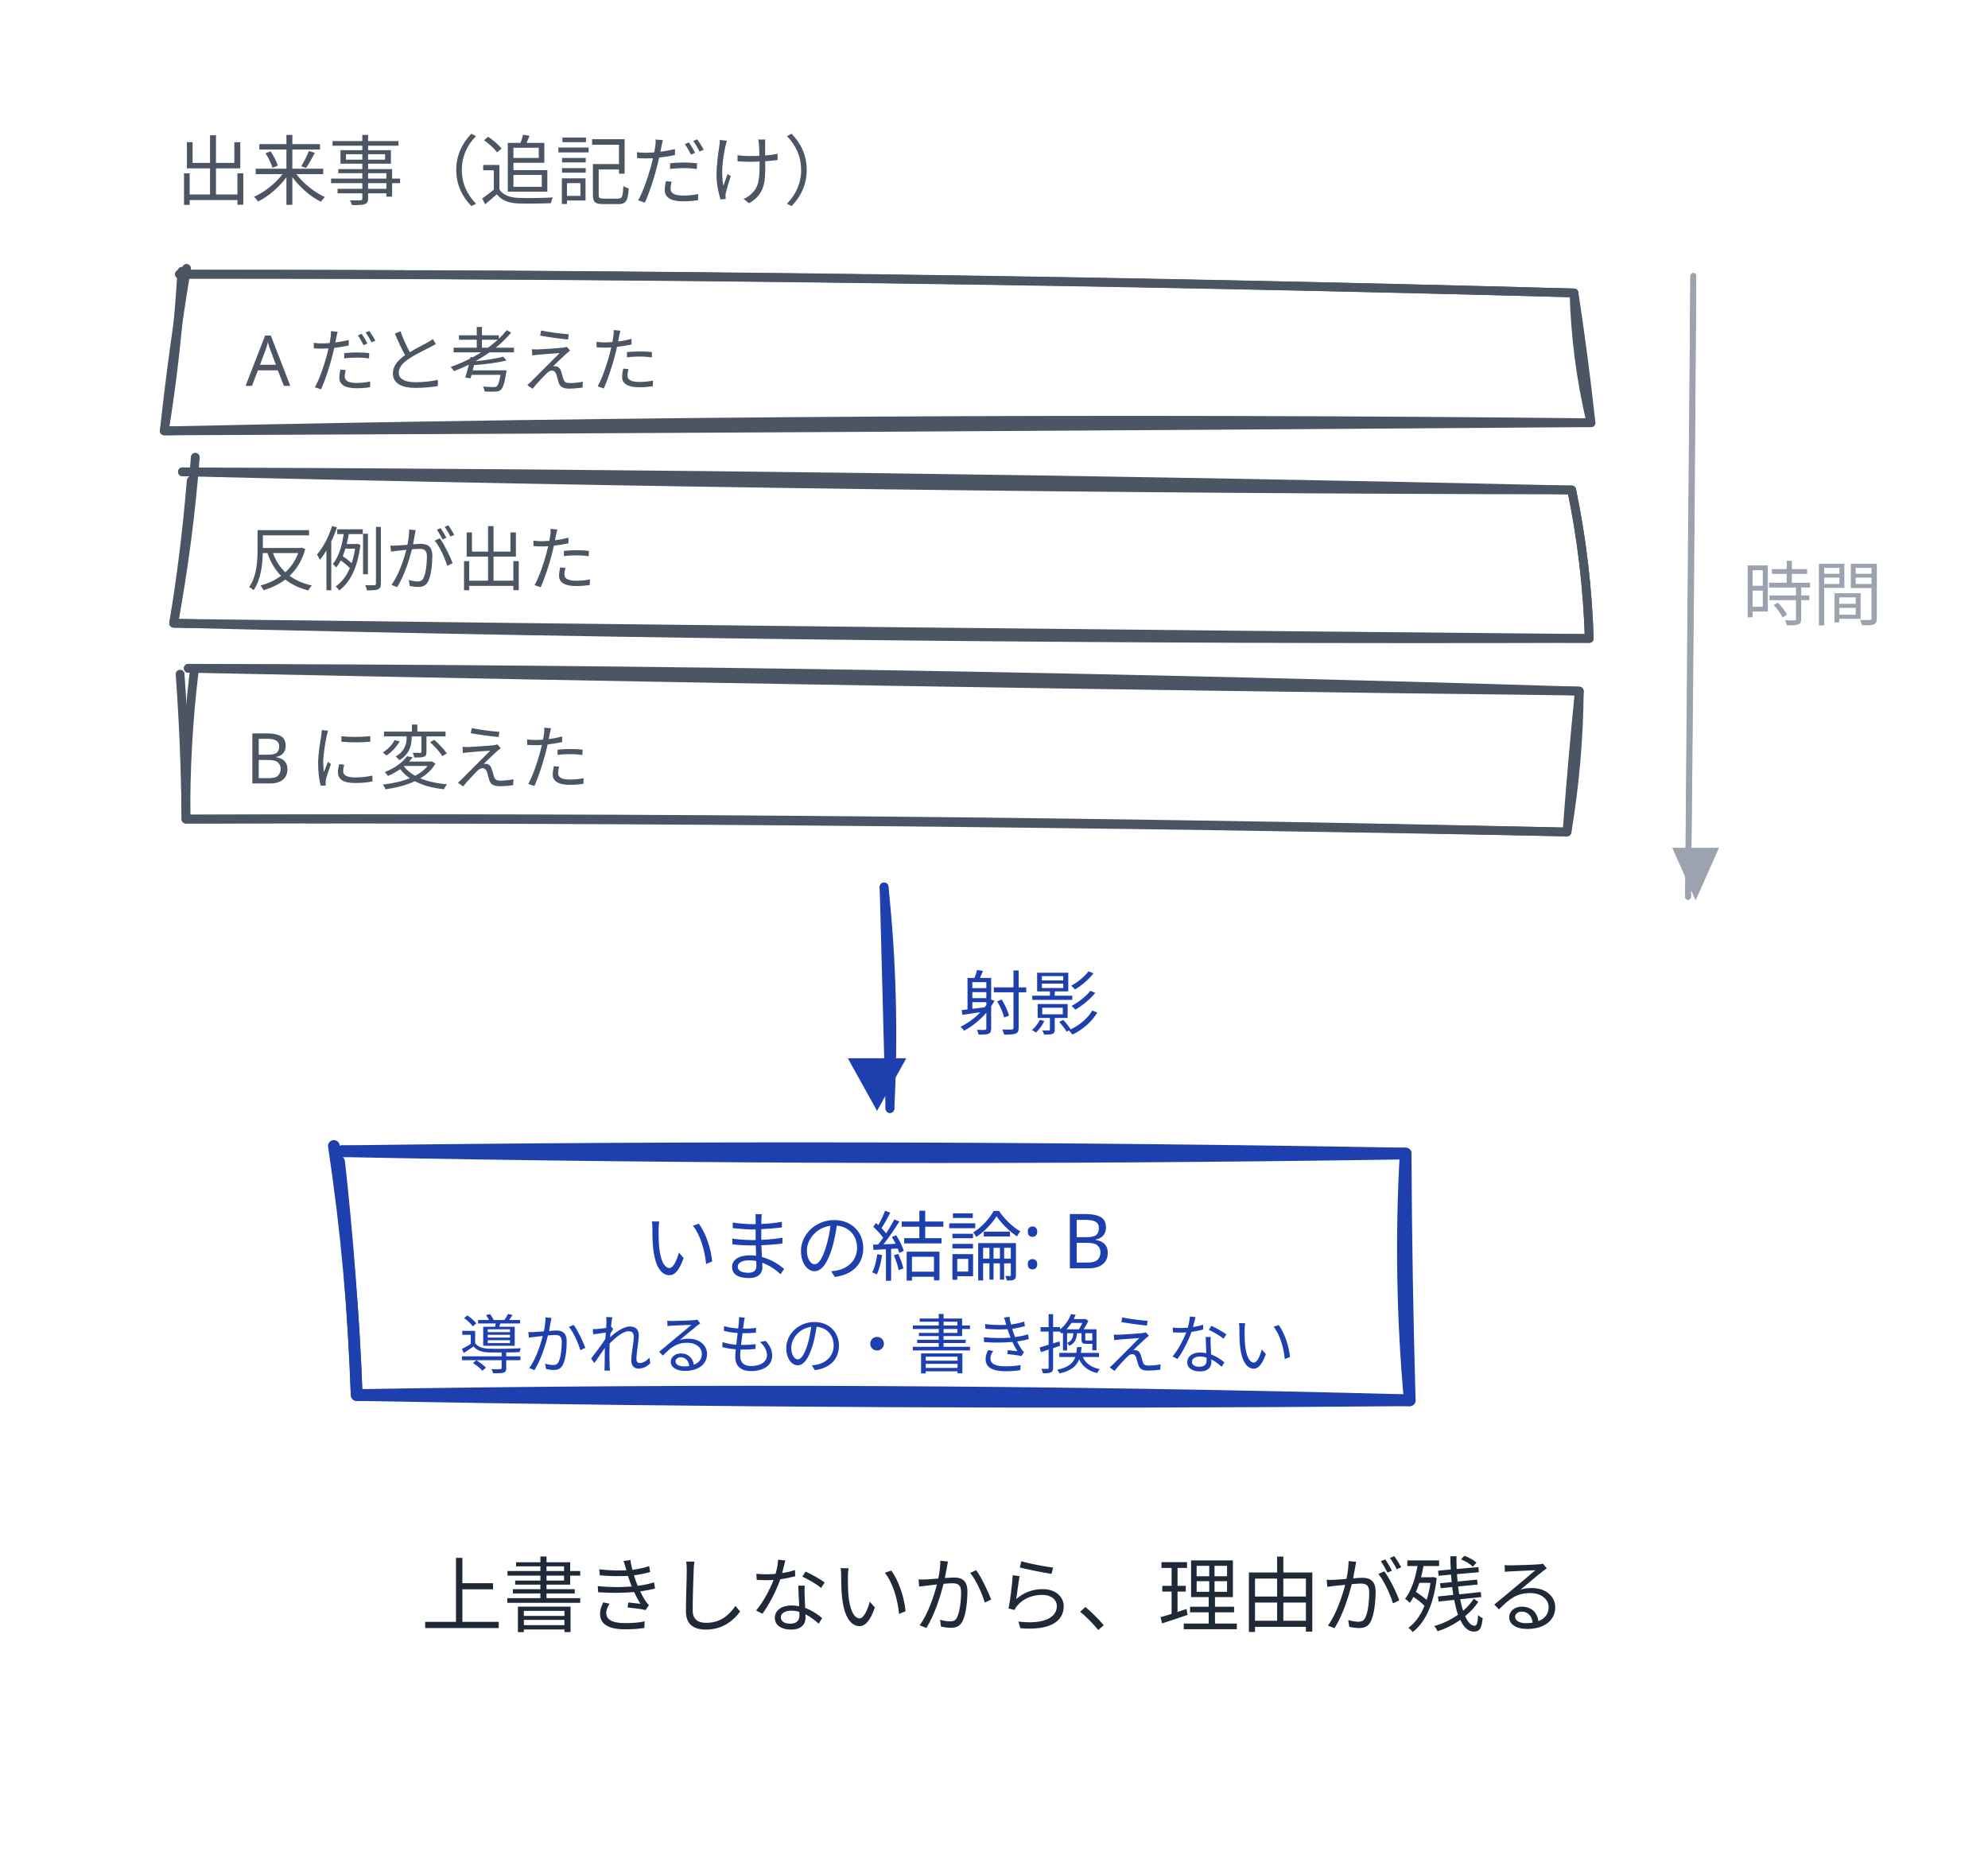
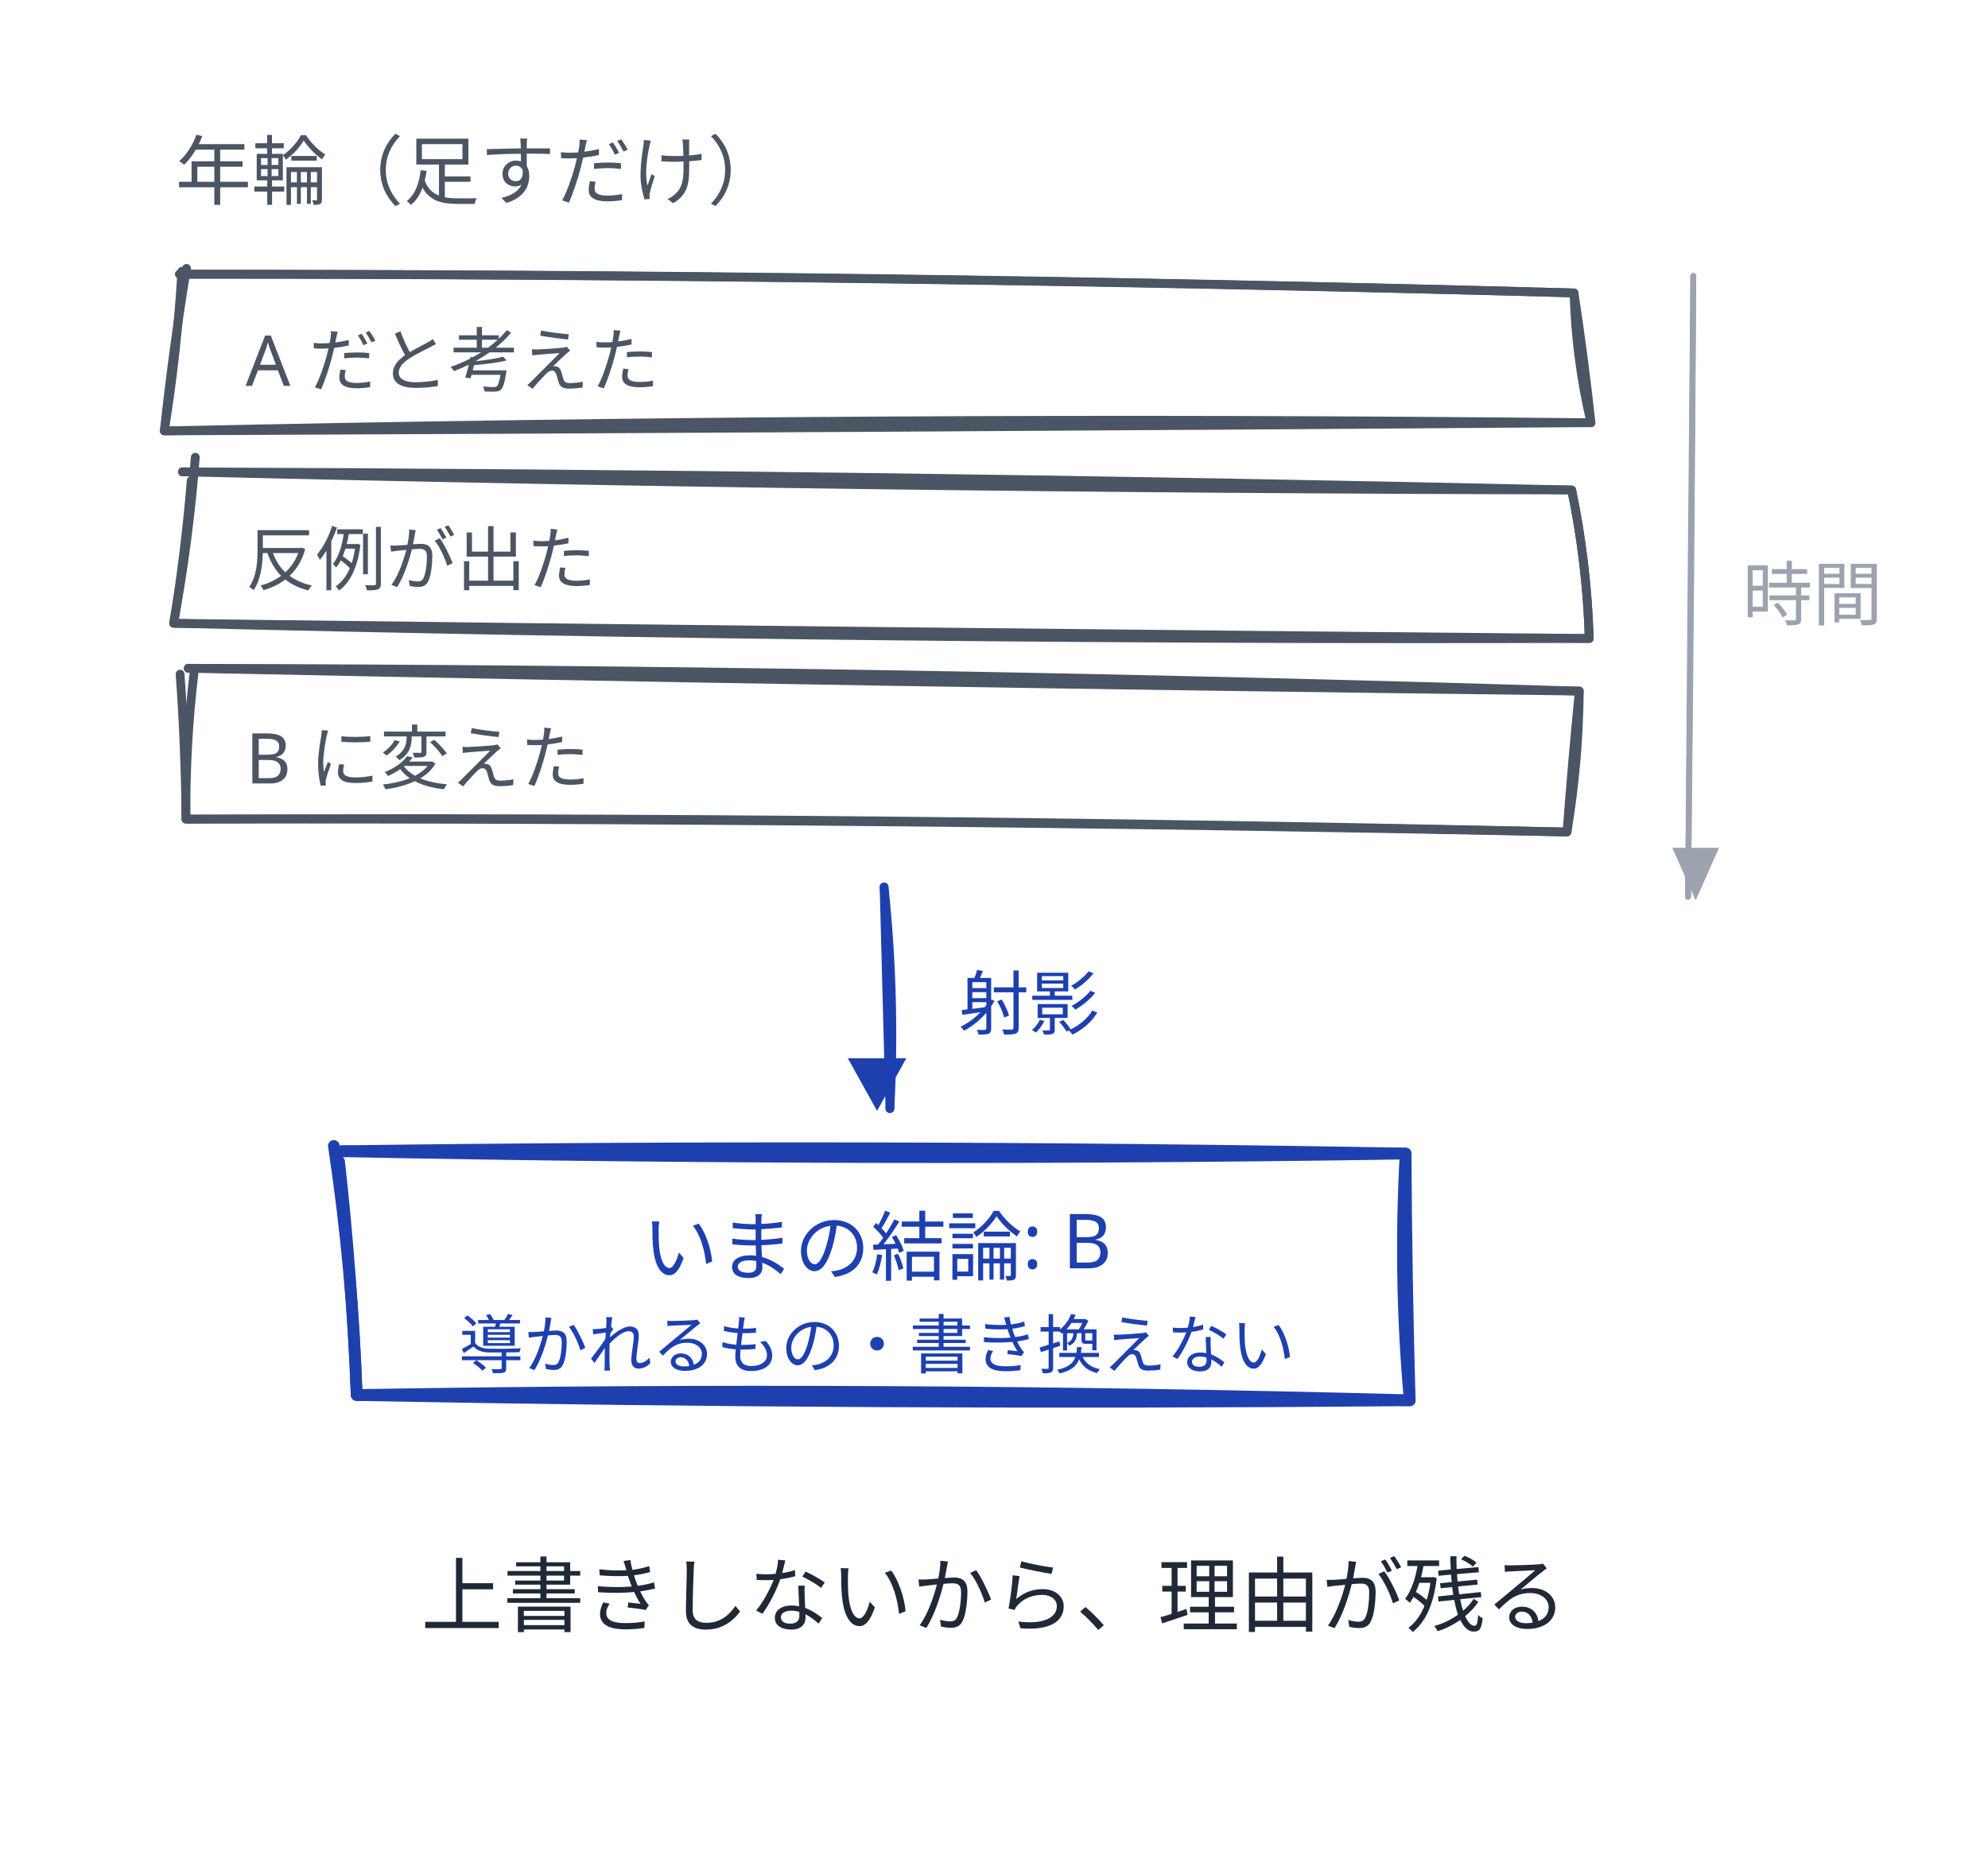
<svg xmlns="http://www.w3.org/2000/svg" width="340" height="320" viewBox="0 0 340 320" preserveAspectRatio="xMidYMid meet">
-   <text x="30" y="34" font-family="sans-serif" font-size="13" fill="#4B5563">出来事（追記だけ）</text>
+   <text x="30" y="34" font-family="sans-serif" font-size="13" fill="#4B5563">年輪（足すだけ）</text>
  <path d="M30.7 46.9 Q149.9 46.8 269.2 50.1 Q269.5 61.3 272.1 72.3 Q150.1 71 28.1 73.7 Q30.3 60.1 31.1 46.4" fill="none" stroke="#4B5563" stroke-width="1.5" stroke-linejoin="round" stroke-linecap="round" />
  <path d="M30.7 46.9 Q149.9 46.9 269.2 50.1 Q270.9 61.2 272.1 72.3 Q150.1 73.2 28.1 73.7 Q29.6 59.7 31.9 45.9" fill="none" stroke="#4B5563" stroke-width="1.5" stroke-linejoin="round" stroke-linecap="round" />
  <text x="42" y="66" font-family="sans-serif" font-size="12" fill="#4B5563">A だと考えた</text>
  <path d="M31.2 80.7 Q150 83.6 268.8 83.8 Q271.4 96.3 271.8 109.2 Q150.7 108.1 29.7 106.6 Q32.3 92.5 33.4 78.2" fill="none" stroke="#4B5563" stroke-width="1.5" stroke-linejoin="round" stroke-linecap="round" />
  <path d="M31.2 80.7 Q150 81.1 268.8 83.8 Q271.4 96.3 271.8 109.2 Q150.7 109.6 29.7 106.6 Q31.7 94.5 32.7 82.2" fill="none" stroke="#4B5563" stroke-width="1.5" stroke-linejoin="round" stroke-linecap="round" />
  <text x="42" y="100" font-family="sans-serif" font-size="12" fill="#4B5563">反例が出た</text>
  <path d="M32.2 114.3 Q151.2 114.5 270.1 118.2 Q270 130.3 268 142.3 Q149.9 139.6 31.8 140.1 Q31.7 127.7 30.8 115.3" fill="none" stroke="#4B5563" stroke-width="1.5" stroke-linejoin="round" stroke-linecap="round" />
  <path d="M32.2 114.3 Q151.1 116.8 270.1 118.2 Q268.9 130.2 268 142.3 Q149.9 139.9 31.8 140.1 Q31.7 127.4 33.2 114.9" fill="none" stroke="#4B5563" stroke-width="1.5" stroke-linejoin="round" stroke-linecap="round" />
  <text x="42" y="134" font-family="sans-serif" font-size="12" fill="#4B5563">B に変えた</text>
  <path d="M289.6 47.2 Q289.3 100.3 288.7 153.4" fill="none" stroke="#9CA3AF" stroke-width="1" stroke-linejoin="round" stroke-linecap="round" />
  <path d="M289.6 47.2 Q289.1 100.3 288.7 153.4" fill="none" stroke="#9CA3AF" stroke-width="1" stroke-linejoin="round" stroke-linecap="round" />
  <path d="M290 154 l-4 -9 l8 0 z" fill="#9CA3AF" />
  <text x="298" y="106" font-family="sans-serif" font-size="12" fill="#9CA3AF">時間</text>
  <path d="M151.2 151.7 Q153.2 170.6 152.2 189.6" fill="none" stroke="#1E40AF" stroke-width="1.5" stroke-linejoin="round" stroke-linecap="round" />
  <path d="M151.2 151.7 Q151.7 170.6 152.2 189.6" fill="none" stroke="#1E40AF" stroke-width="1.5" stroke-linejoin="round" stroke-linecap="round" />
  <path d="M150 190 l-5 -9 l10 0 z" fill="#1E40AF" />
  <text x="164" y="176" font-family="sans-serif" font-size="12" fill="#1E40AF">射影</text>
  <path d="M58.5 196.9 Q149.5 195.7 240.4 197.3 Q240.5 218.4 241.1 239.5 Q151 237.1 61 238.6 Q60.2 218.6 58 198.7" fill="none" stroke="#1E40AF" stroke-width="2" stroke-linejoin="round" stroke-linecap="round" />
  <path d="M58.5 196.9 Q149.4 198.7 240.4 197.3 Q239.2 218.4 241.1 239.5 Q151 240.3 61 238.6 Q60.3 217.2 57.1 196" fill="none" stroke="#1E40AF" stroke-width="2" stroke-linejoin="round" stroke-linecap="round" />
  <text x="150" y="218" text-anchor="middle" font-family="sans-serif" font-size="13" fill="#1E40AF">いまの結論: B</text>
  <text x="150" y="234" text-anchor="middle" font-family="sans-serif" font-size="11" fill="#1E40AF">導かれるもの・書き換えない</text>
  <text x="170" y="278" text-anchor="middle" font-family="sans-serif" font-size="14" fill="#1F2937">上書きしないから、理由が残る</text>
</svg>
